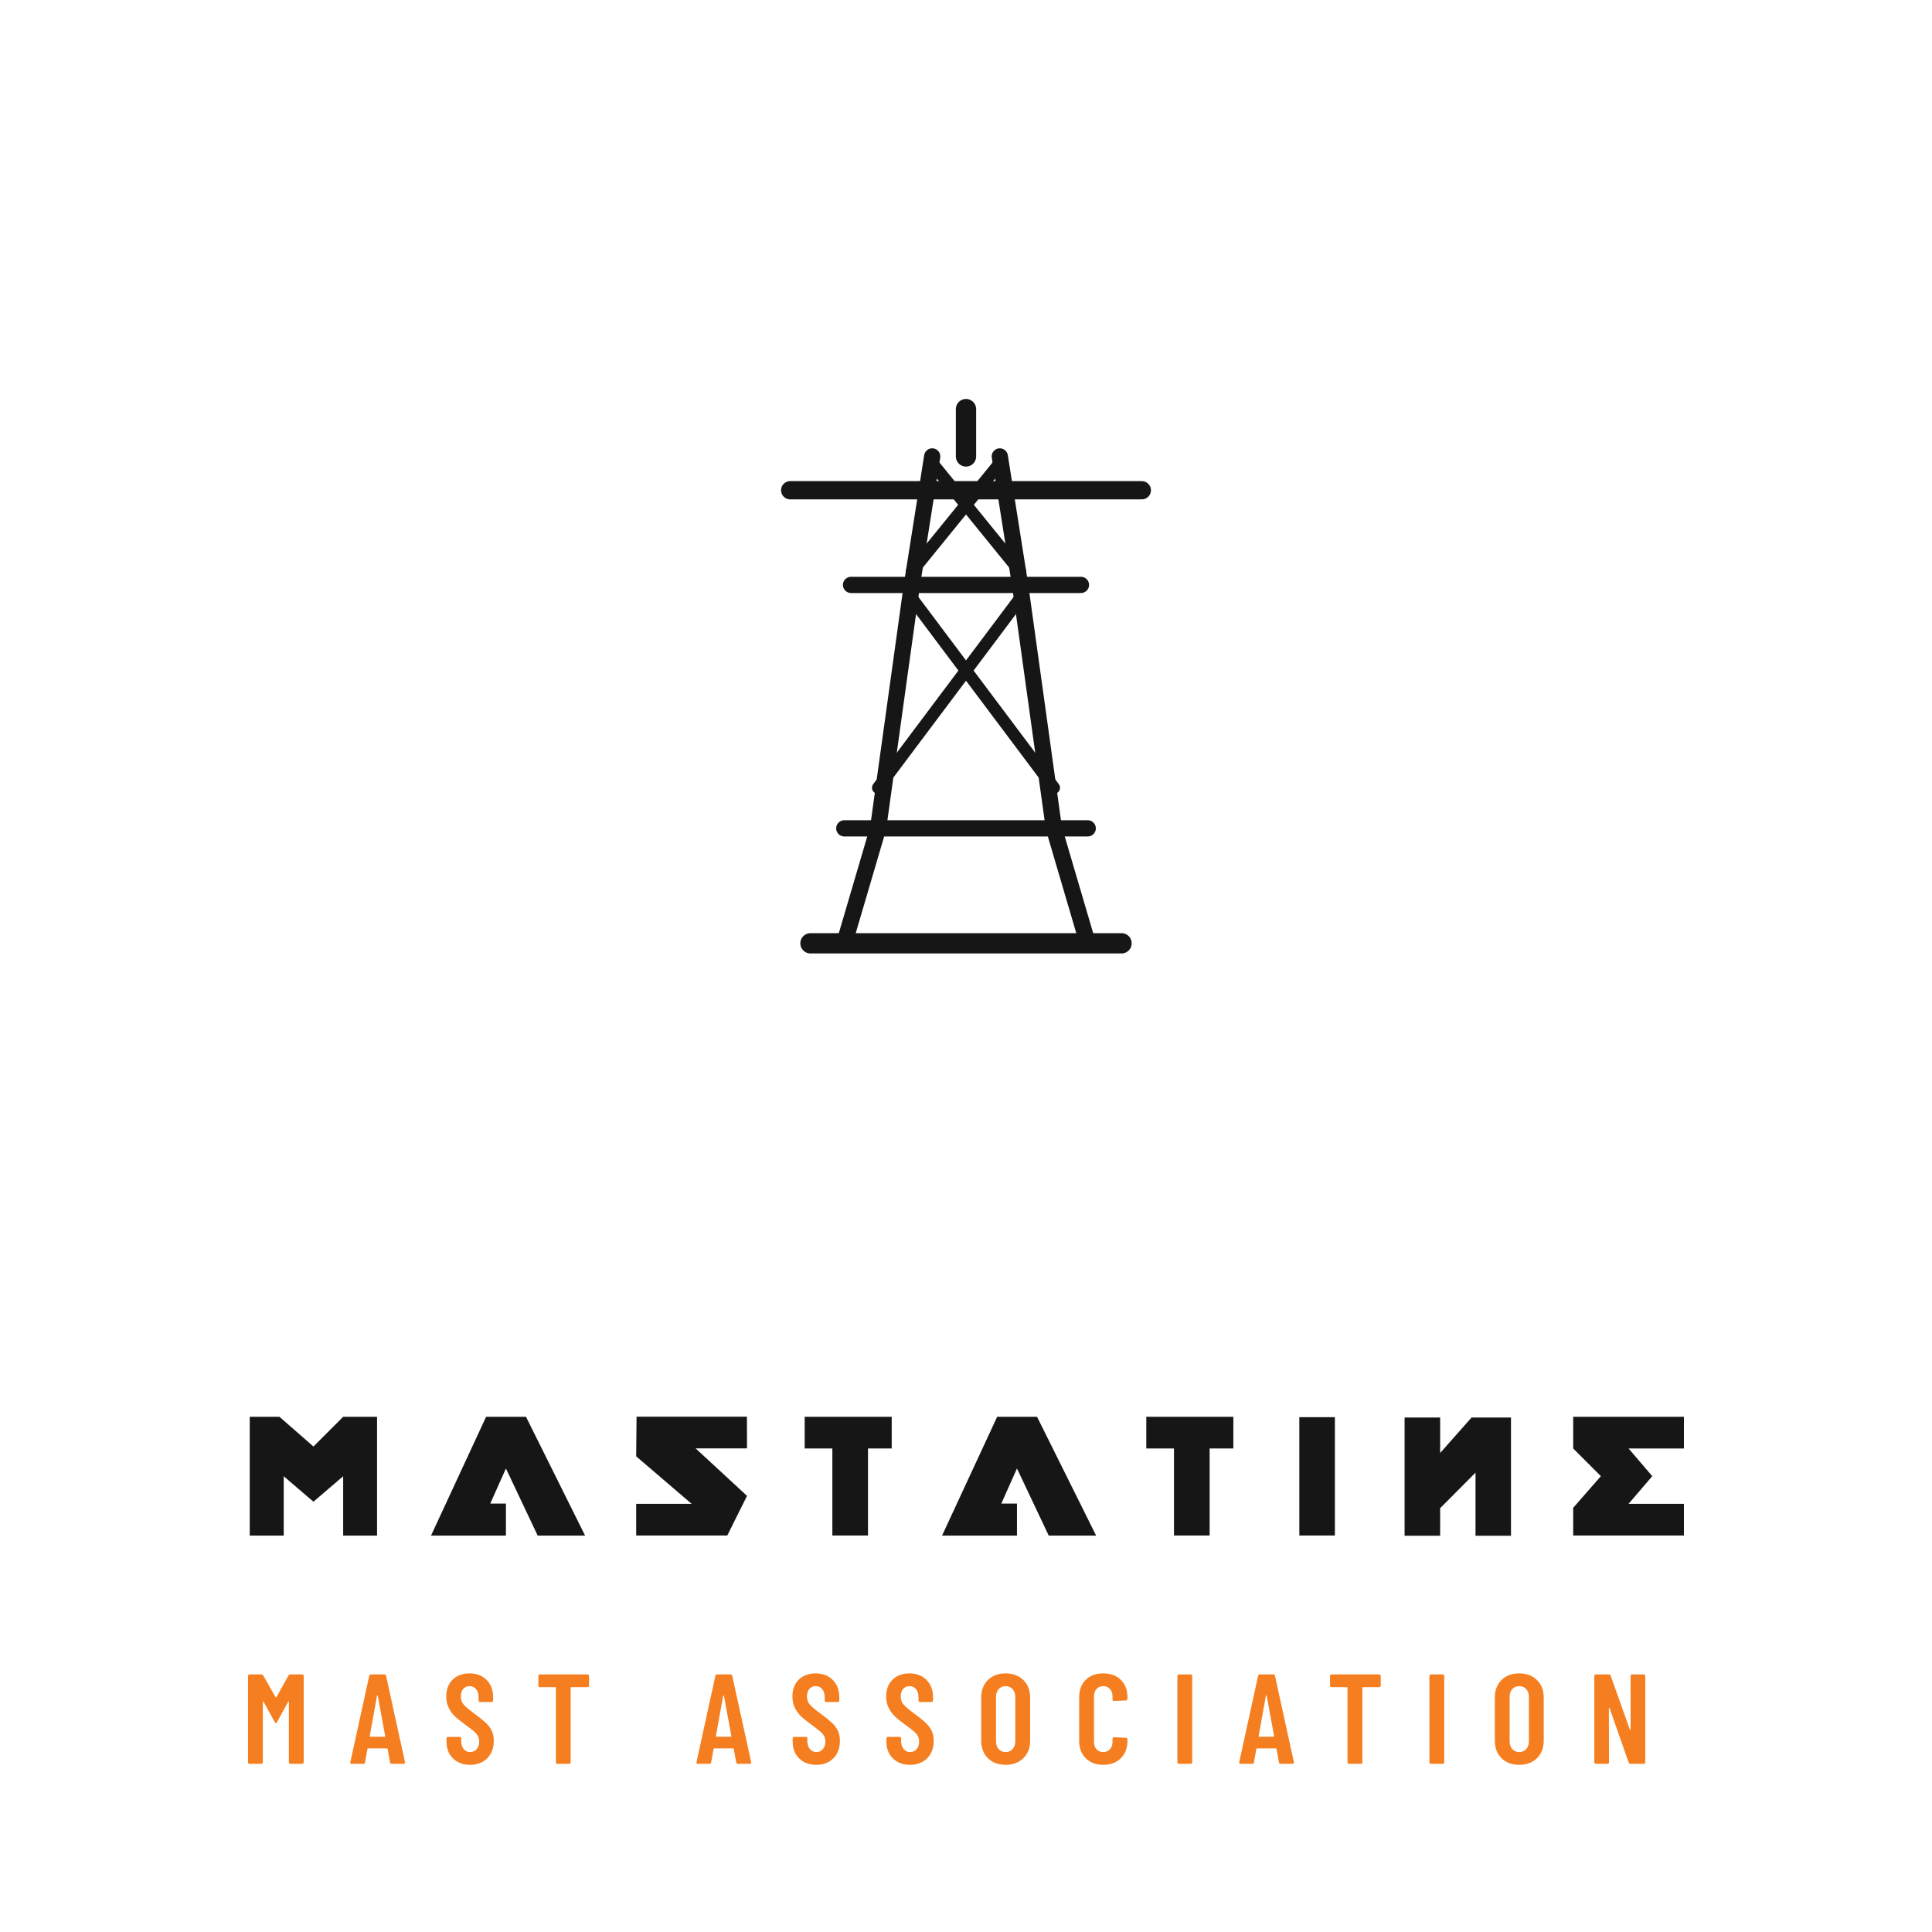
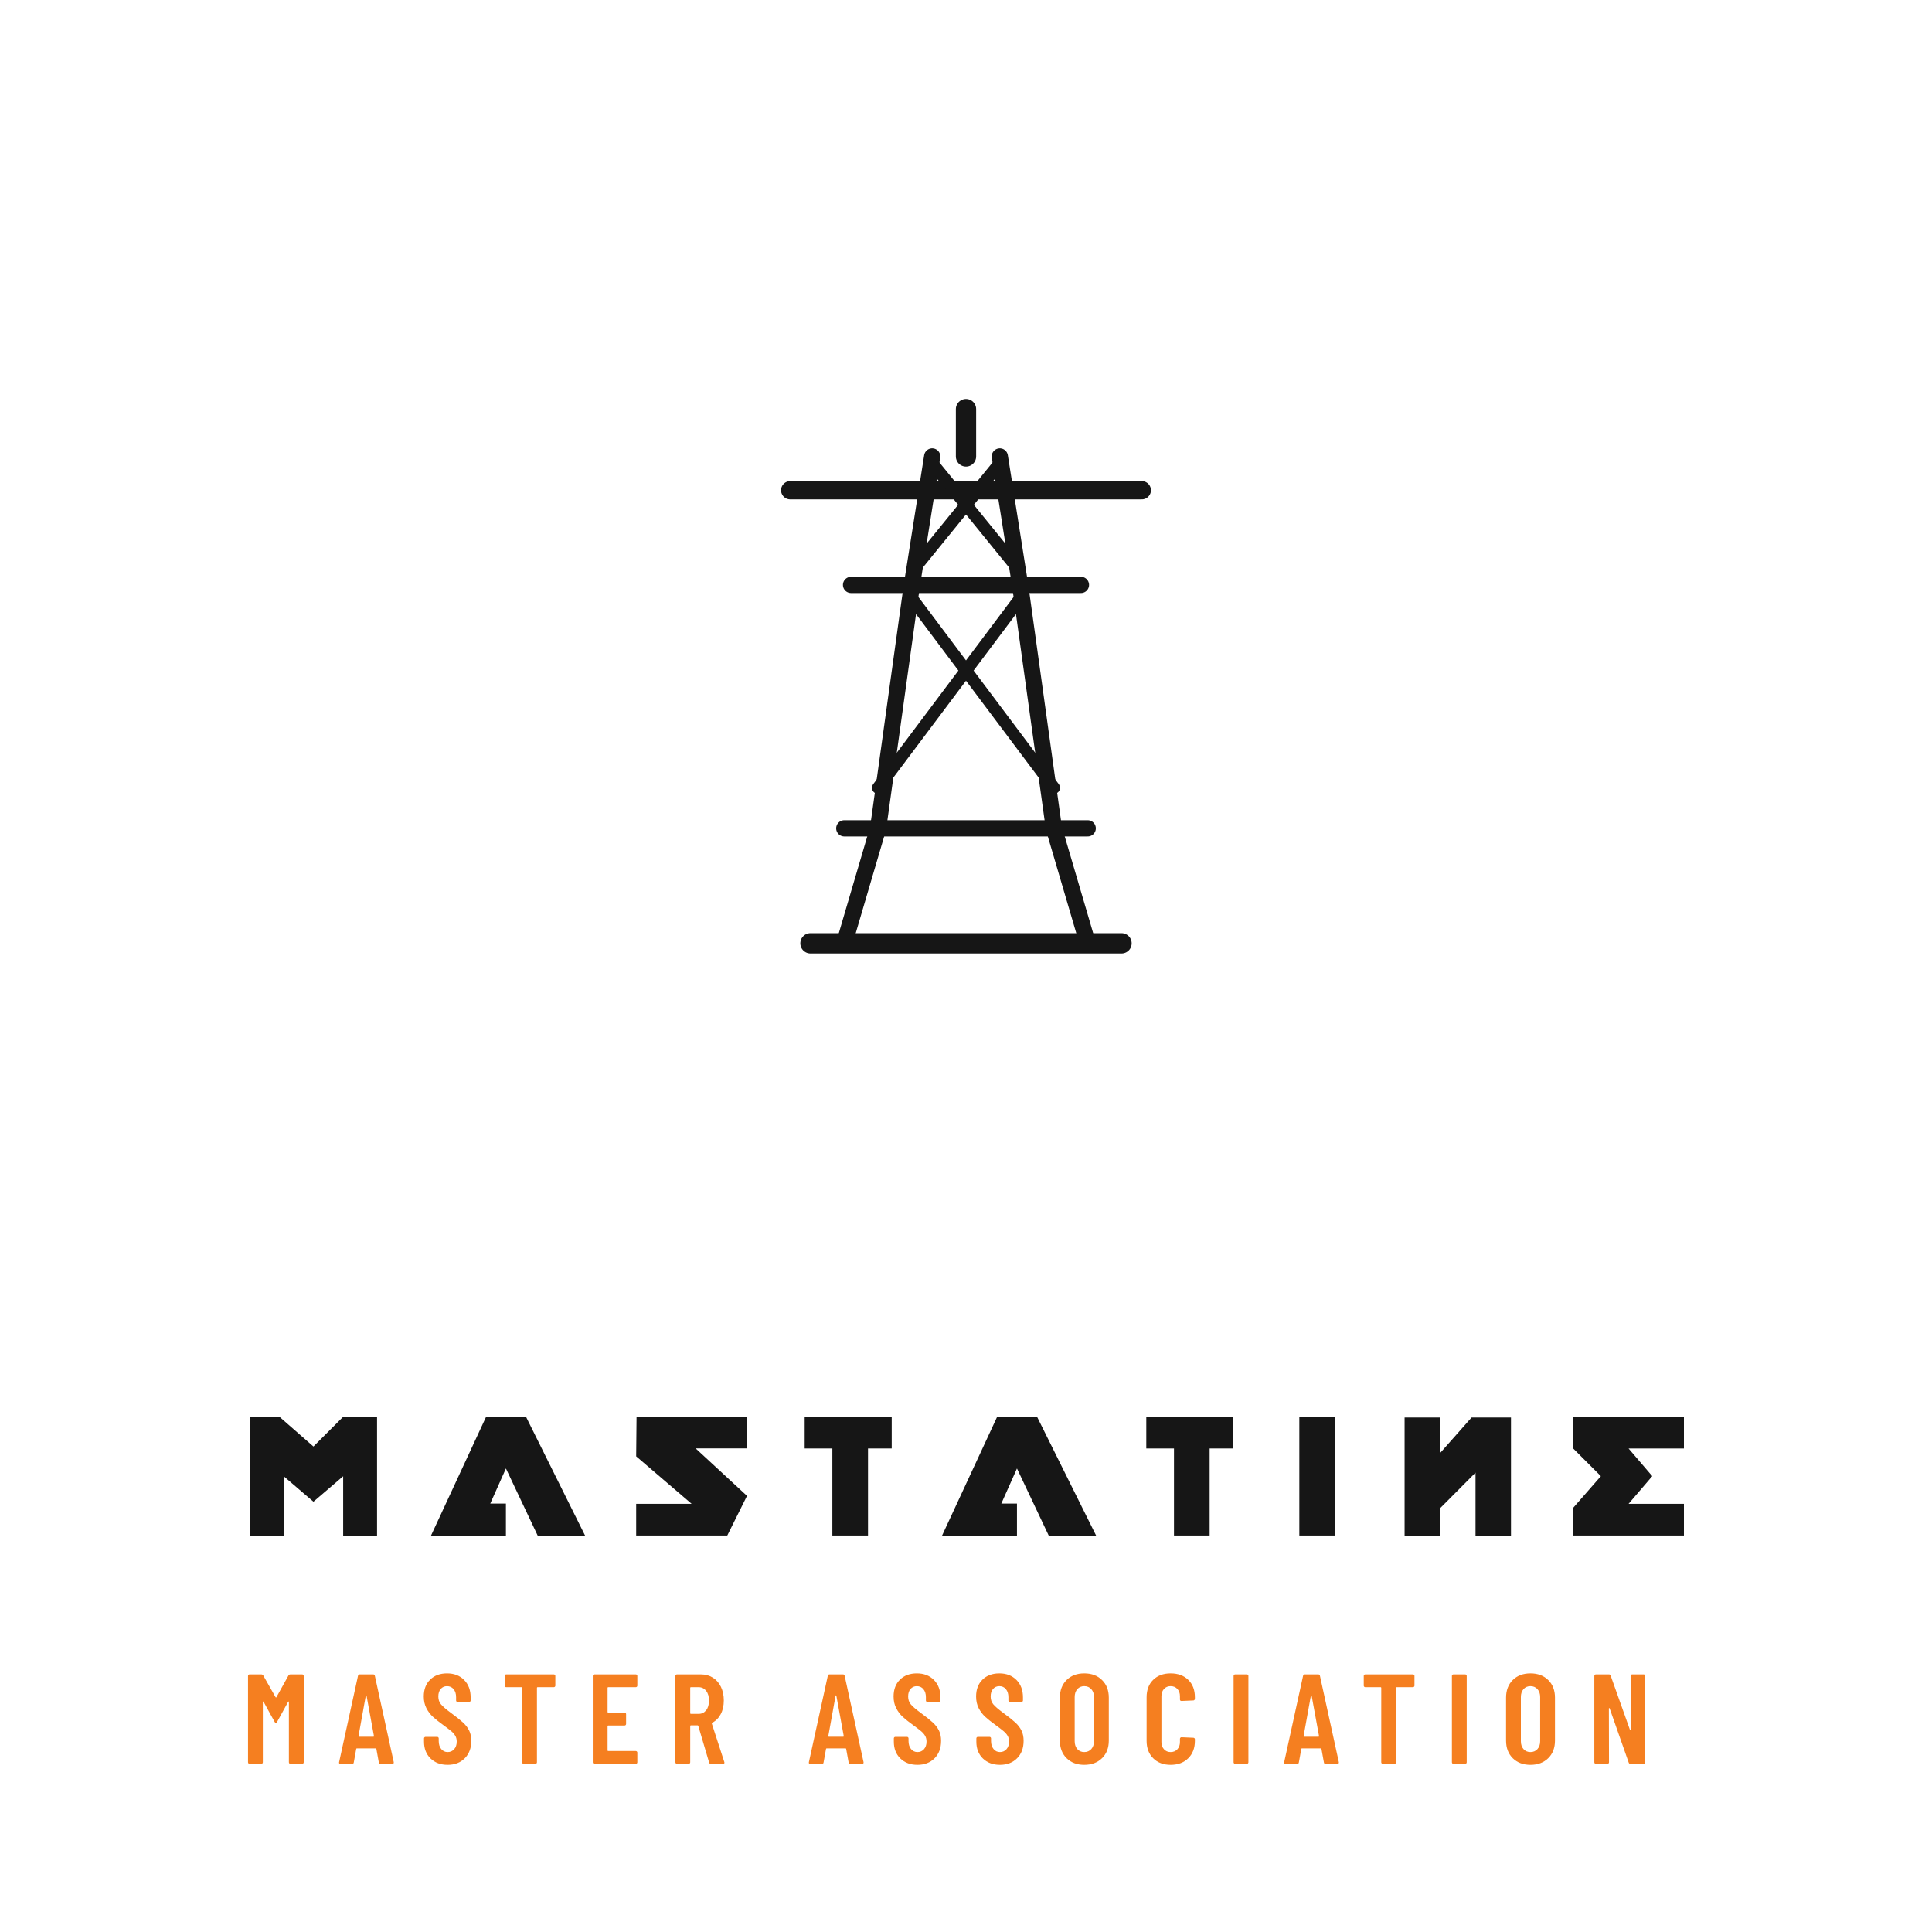
<svg xmlns="http://www.w3.org/2000/svg" viewBox="0 0 1200 1200">
  <g transform="translate(600 420) scale(4.2) translate(-100 -95.5)">
    <line x1="100" y1="56" x2="100" y2="63" stroke="#161616" stroke-width="3" stroke-linecap="round" />
    <line x1="74" y1="68" x2="126" y2="68" stroke="#161616" stroke-width="2.7" stroke-linecap="round" />
    <line x1="95" y1="63" x2="92" y2="82" stroke="#161616" stroke-width="2.4" stroke-linecap="round" />
    <line x1="105" y1="63" x2="108" y2="82" stroke="#161616" stroke-width="2.4" stroke-linecap="round" />
    <line x1="95" y1="64" x2="108" y2="80" stroke="#161616" stroke-width="1.8" stroke-linecap="round" />
    <line x1="105" y1="64" x2="92" y2="80" stroke="#161616" stroke-width="1.8" stroke-linecap="round" />
    <line x1="83" y1="82" x2="117" y2="82" stroke="#161616" stroke-width="2.4" stroke-linecap="round" />
    <line x1="92" y1="82" x2="87" y2="118" stroke="#161616" stroke-width="2.4" stroke-linecap="round" />
    <line x1="108" y1="82" x2="113" y2="118" stroke="#161616" stroke-width="2.4" stroke-linecap="round" />
    <line x1="92" y1="84" x2="113" y2="112" stroke="#161616" stroke-width="1.8" stroke-linecap="round" />
    <line x1="108" y1="84" x2="87" y2="112" stroke="#161616" stroke-width="1.8" stroke-linecap="round" />
    <line x1="82" y1="118" x2="118" y2="118" stroke="#161616" stroke-width="2.4" stroke-linecap="round" />
    <line x1="87" y1="118" x2="82" y2="135" stroke="#161616" stroke-width="2.4" stroke-linecap="round" />
    <line x1="113" y1="118" x2="118" y2="135" stroke="#161616" stroke-width="2.4" stroke-linecap="round" />
    <line x1="77" y1="135" x2="123" y2="135" stroke="#161616" stroke-width="3" stroke-linecap="round" />
  </g>
  <path transform="translate(150 880) scale(0.05751019 -0.05751019) translate(0 -982)" d="M1098 -301V340L777 65L456 340V-301H89V982H410L777 661L1098 982H1464V-301Z" fill="#161616" />
  <path transform="translate(268.86 880) scale(0.05751019 -0.05751019) translate(0 -982)" d="M1132 -301 789 424 620 45H789V-301H-20L575 982H1006L1644 -301Z" fill="#161616" />
  <path transform="translate(391.75 880) scale(0.05751019 -0.05751019) translate(0 -982)" d="M701 641 1256 128 1043 -300H59V42H658L59 555L63 983H1255L1256 641Z" fill="#161616" />
  <path transform="translate(496.98 880) scale(0.05751019 -0.05751019) translate(0 -982)" d="M733 640V-300H348V640H49V982H989V640Z" fill="#161616" />
  <path transform="translate(586.28 880) scale(0.05751019 -0.05751019) translate(0 -982)" d="M1132 -301 789 424 620 45H789V-301H-20L575 982H1006L1644 -301Z" fill="#161616" />
  <path transform="translate(709.17 880) scale(0.05751019 -0.05751019) translate(0 -982)" d="M733 640V-300H348V640H49V982H989V640Z" fill="#161616" />
  <path transform="translate(798.47 880) scale(0.05751019 -0.05751019) translate(0 -982)" d="M149 -300V978H533V-300Z" fill="#161616" />
  <path transform="translate(867.3 880) scale(0.05751019 -0.05751019) translate(0 -982)" d="M855 -303V379L473 -5V-303H89V974H473V591L812 974H1238V-303Z" fill="#161616" />
  <path transform="translate(973.17 880) scale(0.05751019 -0.05751019) translate(0 -982)" d="M667 640 923 341 667 42H1265V-300H69V-1L368 341L69 640V982H1265V640Z" fill="#161616" />
-   <path d="M179.20 1040.63Q179.59 1040 180.39 1040L180.39 1040L187.69 1040Q188.08 1040 188.36 1040.28Q188.64 1040.56 188.64 1040.95L188.64 1040.95L188.64 1094.58Q188.64 1094.98 188.36 1095.26Q188.08 1095.54 187.69 1095.54L187.69 1095.54L180.39 1095.54Q179.99 1095.54 179.71 1095.26Q179.43 1094.98 179.43 1094.58L179.43 1094.58L179.43 1057.14Q179.43 1056.82 179.28 1056.82Q179.12 1056.82 178.96 1057.06L178.96 1057.06L172.06 1069.59Q171.66 1070.23 171.34 1070.23L171.34 1070.23Q171.02 1070.23 170.63 1069.59L170.63 1069.59L163.73 1057.06Q163.57 1056.82 163.41 1056.82Q163.25 1056.82 163.25 1057.14L163.25 1057.14L163.25 1094.58Q163.25 1094.98 162.97 1095.26Q162.69 1095.54 162.30 1095.54L162.30 1095.54L155.00 1095.54Q154.60 1095.54 154.32 1095.26Q154.05 1094.98 154.05 1094.58L154.05 1094.58L154.05 1040.95Q154.05 1040.56 154.32 1040.28Q154.60 1040 155.00 1040L155.00 1040L162.30 1040Q163.09 1040 163.49 1040.63L163.49 1040.63L171.18 1054.20Q171.42 1054.52 171.66 1054.20L171.66 1054.20L179.20 1040.63ZM243.30 1095.54Q242.35 1095.54 242.27 1094.66L242.27 1094.66L240.76 1086.33Q240.76 1085.94 240.29 1085.94L240.29 1085.94L228.70 1085.94Q228.23 1085.94 228.23 1086.33L228.23 1086.33L226.72 1094.66Q226.64 1095.54 225.69 1095.54L225.69 1095.54L218.47 1095.54Q217.36 1095.54 217.60 1094.50L217.60 1094.50L229.34 1040.87Q229.50 1040 230.37 1040L230.37 1040L238.78 1040Q239.65 1040 239.81 1040.87L239.81 1040.87L251.55 1094.50L251.55 1094.82Q251.55 1095.54 250.68 1095.54L250.68 1095.54L243.30 1095.54ZM229.65 1078.32Q229.58 1078.72 230.05 1078.72L230.05 1078.72L238.86 1078.72Q239.33 1078.72 239.25 1078.32L239.25 1078.32L234.65 1053.25Q234.57 1053.01 234.41 1053.01Q234.26 1053.01 234.18 1053.25L234.18 1053.25L229.65 1078.32ZM292.01 1096.17Q285.43 1096.17 281.38 1092.20Q277.34 1088.24 277.34 1081.81L277.34 1081.81L277.34 1079.75Q277.34 1079.35 277.61 1079.07Q277.89 1078.80 278.29 1078.80L278.29 1078.80L285.51 1078.80Q285.90 1078.80 286.18 1079.07Q286.46 1079.35 286.46 1079.75L286.46 1079.75L286.46 1081.33Q286.46 1084.43 288.01 1086.33Q289.55 1088.24 292.01 1088.24L292.01 1088.24Q294.47 1088.24 296.06 1086.45Q297.65 1084.67 297.65 1081.73L297.65 1081.73Q297.65 1079.67 296.77 1078.16Q295.90 1076.65 294.31 1075.31Q292.73 1073.96 289.24 1071.42L289.24 1071.42Q285.27 1068.56 282.85 1066.34Q280.43 1064.12 278.80 1060.98Q277.18 1057.85 277.18 1053.73L277.18 1053.73Q277.18 1047.14 281.14 1043.25Q285.11 1039.37 291.62 1039.37L291.62 1039.37Q298.20 1039.37 302.25 1043.45Q306.29 1047.54 306.29 1054.28L306.29 1054.28L306.29 1056.18Q306.29 1056.58 306.02 1056.86Q305.74 1057.14 305.34 1057.14L305.34 1057.14L298.20 1057.14Q297.81 1057.14 297.53 1056.86Q297.25 1056.58 297.25 1056.18L297.25 1056.18L297.25 1054.12Q297.25 1051.03 295.70 1049.16Q294.16 1047.30 291.62 1047.30L291.62 1047.30Q289.24 1047.30 287.73 1049.00Q286.22 1050.71 286.22 1053.73L286.22 1053.73Q286.22 1056.58 287.85 1058.56Q289.47 1060.55 294.23 1064.04L294.23 1064.04Q299.07 1067.61 301.53 1069.87Q303.99 1072.13 305.34 1074.83Q306.69 1077.53 306.69 1081.26L306.69 1081.26Q306.69 1088.00 302.64 1092.08Q298.60 1096.17 292.01 1096.17L292.01 1096.17ZM364.92 1040Q365.32 1040 365.60 1040.28Q365.88 1040.56 365.88 1040.95L365.88 1040.95L365.88 1046.98Q365.88 1047.38 365.60 1047.66Q365.32 1047.93 364.92 1047.93L364.92 1047.93L354.85 1047.93Q354.45 1047.93 354.45 1048.33L354.45 1048.33L354.45 1094.58Q354.45 1094.98 354.17 1095.26Q353.90 1095.54 353.50 1095.54L353.50 1095.54L346.20 1095.54Q345.80 1095.54 345.53 1095.26Q345.25 1094.98 345.25 1094.58L345.25 1094.58L345.25 1048.33Q345.25 1047.93 344.85 1047.93L344.85 1047.93L335.33 1047.93Q334.93 1047.93 334.66 1047.66Q334.38 1047.38 334.38 1046.98L334.38 1046.98L334.38 1040.95Q334.38 1040.56 334.66 1040.28Q334.93 1040 335.33 1040L335.33 1040L364.92 1040ZM458.30 1095.54Q457.35 1095.54 457.27 1094.66L457.27 1094.66L455.77 1086.33Q455.77 1085.94 455.29 1085.94L455.29 1085.94L443.71 1085.94Q443.23 1085.94 443.23 1086.33L443.23 1086.33L441.72 1094.66Q441.64 1095.54 440.69 1095.54L440.69 1095.54L433.47 1095.54Q432.36 1095.54 432.60 1094.50L432.60 1094.50L444.34 1040.87Q444.50 1040 445.37 1040L445.37 1040L453.78 1040Q454.65 1040 454.81 1040.87L454.81 1040.87L466.56 1094.50L466.56 1094.82Q466.56 1095.54 465.68 1095.54L465.68 1095.54L458.30 1095.54ZM444.66 1078.32Q444.58 1078.72 445.05 1078.72L445.05 1078.72L453.86 1078.72Q454.34 1078.72 454.26 1078.32L454.26 1078.32L449.66 1053.25Q449.58 1053.01 449.42 1053.01Q449.26 1053.01 449.18 1053.25L449.18 1053.25L444.66 1078.32ZM507.02 1096.17Q500.43 1096.17 496.39 1092.20Q492.34 1088.24 492.34 1081.81L492.34 1081.81L492.34 1079.75Q492.34 1079.35 492.62 1079.07Q492.89 1078.80 493.29 1078.80L493.29 1078.80L500.51 1078.80Q500.91 1078.80 501.19 1079.07Q501.46 1079.35 501.46 1079.75L501.46 1079.75L501.46 1081.33Q501.46 1084.43 503.01 1086.33Q504.56 1088.24 507.02 1088.24L507.02 1088.24Q509.48 1088.24 511.06 1086.45Q512.65 1084.67 512.65 1081.73L512.65 1081.73Q512.65 1079.67 511.78 1078.16Q510.90 1076.65 509.32 1075.31Q507.73 1073.96 504.24 1071.42L504.24 1071.42Q500.27 1068.56 497.85 1066.34Q495.43 1064.12 493.81 1060.98Q492.18 1057.85 492.18 1053.73L492.18 1053.73Q492.18 1047.14 496.15 1043.25Q500.11 1039.37 506.62 1039.37L506.62 1039.37Q513.21 1039.37 517.25 1043.45Q521.30 1047.54 521.30 1054.28L521.30 1054.28L521.30 1056.18Q521.30 1056.58 521.02 1056.86Q520.74 1057.14 520.35 1057.14L520.35 1057.14L513.21 1057.14Q512.81 1057.14 512.53 1056.86Q512.25 1056.58 512.25 1056.18L512.25 1056.18L512.25 1054.12Q512.25 1051.03 510.71 1049.16Q509.16 1047.30 506.62 1047.30L506.62 1047.30Q504.24 1047.30 502.73 1049.00Q501.23 1050.71 501.23 1053.73L501.23 1053.73Q501.23 1056.58 502.85 1058.56Q504.48 1060.55 509.24 1064.04L509.24 1064.04Q514.08 1067.61 516.54 1069.87Q519.00 1072.13 520.35 1074.83Q521.69 1077.53 521.69 1081.26L521.69 1081.26Q521.69 1088.00 517.65 1092.08Q513.60 1096.17 507.02 1096.17L507.02 1096.17ZM565.25 1096.17Q558.67 1096.17 554.62 1092.20Q550.57 1088.24 550.57 1081.81L550.57 1081.81L550.57 1079.75Q550.57 1079.35 550.85 1079.07Q551.13 1078.80 551.53 1078.80L551.53 1078.80L558.74 1078.80Q559.14 1078.80 559.42 1079.07Q559.70 1079.35 559.70 1079.75L559.70 1079.75L559.70 1081.33Q559.70 1084.43 561.24 1086.33Q562.79 1088.24 565.25 1088.24L565.25 1088.24Q567.71 1088.24 569.30 1086.45Q570.88 1084.67 570.88 1081.73L570.88 1081.73Q570.88 1079.67 570.01 1078.16Q569.14 1076.65 567.55 1075.31Q565.96 1073.96 562.47 1071.42L562.47 1071.42Q558.51 1068.56 556.09 1066.34Q553.67 1064.12 552.04 1060.98Q550.41 1057.85 550.41 1053.73L550.41 1053.73Q550.41 1047.14 554.38 1043.25Q558.35 1039.37 564.85 1039.37L564.85 1039.37Q571.44 1039.37 575.48 1043.45Q579.53 1047.54 579.53 1054.28L579.53 1054.28L579.53 1056.18Q579.53 1056.58 579.25 1056.86Q578.98 1057.14 578.58 1057.14L578.58 1057.14L571.44 1057.14Q571.04 1057.14 570.76 1056.86Q570.49 1056.58 570.49 1056.18L570.49 1056.18L570.49 1054.12Q570.49 1051.03 568.94 1049.16Q567.39 1047.30 564.85 1047.30L564.85 1047.30Q562.47 1047.30 560.97 1049.00Q559.46 1050.71 559.46 1053.73L559.46 1053.73Q559.46 1056.58 561.09 1058.56Q562.71 1060.55 567.47 1064.04L567.47 1064.04Q572.31 1067.61 574.77 1069.87Q577.23 1072.13 578.58 1074.83Q579.93 1077.53 579.93 1081.26L579.93 1081.26Q579.93 1088.00 575.88 1092.08Q571.84 1096.17 565.25 1096.17L565.25 1096.17ZM624.59 1096.17Q617.77 1096.17 613.61 1092.05Q609.44 1087.92 609.44 1081.10L609.44 1081.10L609.44 1054.44Q609.44 1047.62 613.61 1043.49Q617.77 1039.37 624.59 1039.37L624.59 1039.37Q631.42 1039.37 635.62 1043.49Q639.83 1047.62 639.83 1054.44L639.83 1054.44L639.83 1081.10Q639.83 1087.92 635.62 1092.05Q631.42 1096.17 624.59 1096.17L624.59 1096.17ZM624.59 1088.24Q627.29 1088.24 628.96 1086.37Q630.62 1084.51 630.62 1081.49L630.62 1081.49L630.62 1054.04Q630.62 1051.03 628.96 1049.16Q627.29 1047.30 624.59 1047.30L624.59 1047.30Q621.90 1047.30 620.27 1049.16Q618.64 1051.03 618.64 1054.04L618.64 1054.04L618.64 1081.49Q618.64 1084.51 620.27 1086.37Q621.90 1088.24 624.59 1088.24L624.59 1088.24ZM685.21 1096.17Q678.46 1096.17 674.38 1092.08Q670.29 1088.00 670.29 1081.26L670.29 1081.26L670.29 1054.20Q670.29 1047.38 674.38 1043.37Q678.46 1039.37 685.21 1039.37L685.21 1039.37Q692.03 1039.37 696.16 1043.37Q700.28 1047.38 700.28 1054.20L700.28 1054.20L700.28 1055.15Q700.28 1055.55 700.00 1055.87Q699.73 1056.18 699.33 1056.18L699.33 1056.18L691.95 1056.50Q691.00 1056.50 691.00 1055.55L691.00 1055.55L691.00 1053.57Q691.00 1050.79 689.41 1049.04Q687.83 1047.30 685.21 1047.30L685.21 1047.30Q682.67 1047.30 681.08 1049.04Q679.50 1050.79 679.50 1053.57L679.50 1053.57L679.50 1081.97Q679.50 1084.75 681.08 1086.49Q682.67 1088.24 685.21 1088.24L685.21 1088.24Q687.83 1088.24 689.41 1086.49Q691.00 1084.75 691.00 1081.97L691.00 1081.97L691.00 1079.99Q691.00 1079.59 691.28 1079.31Q691.56 1079.03 691.95 1079.03L691.95 1079.03L699.33 1079.35Q699.73 1079.35 700.00 1079.63Q700.28 1079.91 700.28 1080.30L700.28 1080.30L700.28 1081.26Q700.28 1088.00 696.16 1092.08Q692.03 1096.17 685.21 1096.17L685.21 1096.17ZM732.25 1095.54Q731.86 1095.54 731.58 1095.26Q731.30 1094.98 731.30 1094.58L731.30 1094.58L731.30 1040.95Q731.30 1040.56 731.58 1040.28Q731.86 1040 732.25 1040L732.25 1040L739.55 1040Q739.95 1040 740.23 1040.28Q740.51 1040.56 740.51 1040.95L740.51 1040.95L740.51 1094.58Q740.51 1094.98 740.23 1095.26Q739.95 1095.54 739.55 1095.54L739.55 1095.54L732.25 1095.54ZM795.41 1095.54Q794.46 1095.54 794.38 1094.66L794.38 1094.66L792.87 1086.33Q792.87 1085.94 792.39 1085.94L792.39 1085.94L780.81 1085.94Q780.33 1085.94 780.33 1086.33L780.33 1086.33L778.83 1094.66Q778.75 1095.54 777.79 1095.54L777.79 1095.54L770.57 1095.54Q769.46 1095.54 769.70 1094.50L769.70 1094.50L781.44 1040.87Q781.60 1040 782.48 1040L782.48 1040L790.89 1040Q791.76 1040 791.92 1040.87L791.92 1040.87L803.66 1094.50L803.66 1094.82Q803.66 1095.54 802.79 1095.54L802.79 1095.54L795.41 1095.54ZM781.76 1078.32Q781.68 1078.72 782.16 1078.72L782.16 1078.72L790.96 1078.72Q791.44 1078.72 791.36 1078.32L791.36 1078.32L786.76 1053.25Q786.68 1053.01 786.52 1053.01Q786.36 1053.01 786.28 1053.25L786.28 1053.25L781.76 1078.32ZM856.66 1040Q857.05 1040 857.33 1040.28Q857.61 1040.56 857.61 1040.95L857.61 1040.95L857.61 1046.98Q857.61 1047.38 857.33 1047.66Q857.05 1047.93 856.66 1047.93L856.66 1047.93L846.58 1047.93Q846.18 1047.93 846.18 1048.33L846.18 1048.33L846.18 1094.58Q846.18 1094.98 845.91 1095.26Q845.63 1095.54 845.23 1095.54L845.23 1095.54L837.93 1095.54Q837.54 1095.54 837.26 1095.26Q836.98 1094.98 836.98 1094.58L836.98 1094.58L836.98 1048.33Q836.98 1047.93 836.58 1047.93L836.58 1047.93L827.06 1047.93Q826.67 1047.93 826.39 1047.66Q826.11 1047.38 826.11 1046.98L826.11 1046.98L826.11 1040.95Q826.11 1040.56 826.39 1040.28Q826.67 1040 827.06 1040L827.06 1040L856.66 1040ZM888.79 1095.54Q888.39 1095.54 888.11 1095.26Q887.83 1094.98 887.83 1094.58L887.83 1094.58L887.83 1040.95Q887.83 1040.56 888.11 1040.28Q888.39 1040 888.79 1040L888.79 1040L896.09 1040Q896.48 1040 896.76 1040.28Q897.04 1040.56 897.04 1040.95L897.04 1040.95L897.04 1094.58Q897.04 1094.98 896.76 1095.26Q896.48 1095.54 896.09 1095.54L896.09 1095.54L888.79 1095.54ZM943.61 1096.17Q936.79 1096.17 932.62 1092.05Q928.46 1087.92 928.46 1081.10L928.46 1081.10L928.46 1054.44Q928.46 1047.62 932.62 1043.49Q936.79 1039.37 943.61 1039.37L943.61 1039.37Q950.43 1039.37 954.64 1043.49Q958.84 1047.62 958.84 1054.44L958.84 1054.44L958.84 1081.10Q958.84 1087.92 954.64 1092.05Q950.43 1096.17 943.61 1096.17L943.61 1096.17ZM943.61 1088.24Q946.31 1088.24 947.97 1086.37Q949.64 1084.51 949.64 1081.49L949.64 1081.49L949.64 1054.04Q949.64 1051.03 947.97 1049.16Q946.31 1047.30 943.61 1047.30L943.61 1047.30Q940.91 1047.30 939.29 1049.16Q937.66 1051.03 937.66 1054.04L937.66 1054.04L937.66 1081.49Q937.66 1084.51 939.29 1086.37Q940.91 1088.24 943.61 1088.24L943.61 1088.24ZM1012.79 1040.95Q1012.79 1040.56 1013.07 1040.28Q1013.35 1040 1013.74 1040L1013.74 1040L1020.96 1040Q1021.36 1040 1021.64 1040.28Q1021.91 1040.56 1021.91 1040.95L1021.91 1040.95L1021.91 1094.58Q1021.91 1094.98 1021.64 1095.26Q1021.36 1095.54 1020.96 1095.54L1020.96 1095.54L1012.63 1095.54Q1011.84 1095.54 1011.60 1094.74L1011.60 1094.74L999.78 1061.10Q999.70 1060.87 999.50 1060.91Q999.30 1060.94 999.30 1061.18L999.30 1061.18L999.38 1094.58Q999.38 1094.98 999.11 1095.26Q998.83 1095.54 998.43 1095.54L998.43 1095.54L991.21 1095.54Q990.81 1095.54 990.54 1095.26Q990.26 1094.98 990.26 1094.58L990.26 1094.58L990.26 1040.95Q990.26 1040.56 990.54 1040.28Q990.81 1040 991.21 1040L991.21 1040L999.38 1040Q1000.18 1040 1000.41 1040.79L1000.41 1040.79L1012.31 1074.19Q1012.39 1074.43 1012.59 1074.39Q1012.79 1074.35 1012.79 1074.11L1012.79 1074.11L1012.79 1040.95Z" fill="#f57f20" />
+   <path d="M179.20 1040.64Q179.59 1040.00 180.39 1040.00L180.39 1040.00L187.69 1040.00Q188.08 1040.00 188.36 1040.28Q188.64 1040.56 188.64 1040.96L188.64 1040.96L188.64 1094.58Q188.64 1094.98 188.36 1095.26Q188.08 1095.54 187.69 1095.54L187.69 1095.54L180.39 1095.54Q179.99 1095.54 179.71 1095.26Q179.44 1094.98 179.44 1094.58L179.44 1094.58L179.44 1057.14Q179.44 1056.82 179.28 1056.82Q179.12 1056.82 178.96 1057.06L178.96 1057.06L172.06 1069.59Q171.66 1070.23 171.34 1070.23L171.34 1070.23Q171.03 1070.23 170.63 1069.59L170.63 1069.59L163.73 1057.06Q163.57 1056.82 163.41 1056.82Q163.25 1056.82 163.25 1057.14L163.25 1057.14L163.25 1094.58Q163.25 1094.98 162.97 1095.26Q162.70 1095.54 162.30 1095.54L162.30 1095.54L155.00 1095.54Q154.61 1095.54 154.33 1095.26Q154.05 1094.98 154.05 1094.58L154.05 1094.58L154.05 1040.96Q154.05 1040.56 154.33 1040.28Q154.61 1040.00 155.00 1040.00L155.00 1040.00L162.30 1040.00Q163.09 1040.00 163.49 1040.64L163.49 1040.64L171.19 1054.20Q171.42 1054.52 171.66 1054.20L171.66 1054.20L179.20 1040.64ZM236.32 1095.54Q235.37 1095.54 235.29 1094.66L235.29 1094.66L233.78 1086.33Q233.78 1085.94 233.30 1085.94L233.30 1085.94L221.72 1085.94Q221.25 1085.94 221.25 1086.33L221.25 1086.33L219.74 1094.66Q219.66 1095.54 218.71 1095.54L218.71 1095.54L211.49 1095.54Q210.38 1095.54 210.62 1094.50L210.62 1094.50L222.36 1040.88Q222.52 1040.00 223.39 1040.00L223.39 1040.00L231.80 1040.00Q232.67 1040.00 232.83 1040.88L232.83 1040.88L244.57 1094.50L244.57 1094.82Q244.57 1095.54 243.70 1095.54L243.70 1095.54L236.32 1095.54ZM222.67 1078.32Q222.60 1078.72 223.07 1078.72L223.07 1078.72L231.88 1078.72Q232.35 1078.72 232.27 1078.32L232.27 1078.32L227.67 1053.25Q227.59 1053.01 227.43 1053.01Q227.28 1053.01 227.20 1053.25L227.20 1053.25L222.67 1078.32ZM278.05 1096.17Q271.47 1096.17 267.42 1092.20Q263.37 1088.24 263.37 1081.81L263.37 1081.81L263.37 1079.75Q263.37 1079.35 263.65 1079.07Q263.93 1078.80 264.33 1078.80L264.33 1078.80L271.55 1078.80Q271.94 1078.80 272.22 1079.07Q272.50 1079.35 272.50 1079.75L272.50 1079.75L272.50 1081.34Q272.50 1084.43 274.04 1086.33Q275.59 1088.24 278.05 1088.24L278.05 1088.24Q280.51 1088.24 282.10 1086.45Q283.68 1084.67 283.68 1081.73L283.68 1081.73Q283.68 1079.67 282.81 1078.16Q281.94 1076.65 280.35 1075.31Q278.76 1073.96 275.27 1071.42L275.27 1071.42Q271.31 1068.56 268.89 1066.34Q266.47 1064.12 264.84 1060.99Q263.22 1057.85 263.22 1053.73L263.22 1053.73Q263.22 1047.14 267.18 1043.26Q271.15 1039.37 277.65 1039.37L277.65 1039.37Q284.24 1039.37 288.28 1043.46Q292.33 1047.54 292.33 1054.28L292.33 1054.28L292.33 1056.19Q292.33 1056.58 292.05 1056.86Q291.77 1057.14 291.38 1057.14L291.38 1057.14L284.24 1057.14Q283.84 1057.14 283.56 1056.86Q283.29 1056.58 283.29 1056.19L283.29 1056.19L283.29 1054.13Q283.29 1051.03 281.74 1049.17Q280.19 1047.30 277.65 1047.30L277.65 1047.30Q275.27 1047.30 273.77 1049.01Q272.26 1050.71 272.26 1053.73L272.26 1053.73Q272.26 1056.58 273.89 1058.57Q275.51 1060.55 280.27 1064.04L280.27 1064.04Q285.11 1067.61 287.57 1069.87Q290.03 1072.13 291.38 1074.83Q292.73 1077.53 292.73 1081.26L292.73 1081.26Q292.73 1088.00 288.68 1092.08Q284.64 1096.17 278.05 1096.17L278.05 1096.17ZM343.98 1040.00Q344.37 1040.00 344.65 1040.28Q344.93 1040.56 344.93 1040.96L344.93 1040.96L344.93 1046.99Q344.93 1047.38 344.65 1047.66Q344.37 1047.94 343.98 1047.94L343.98 1047.94L333.90 1047.94Q333.51 1047.94 333.51 1048.33L333.51 1048.33L333.51 1094.58Q333.51 1094.98 333.23 1095.26Q332.95 1095.54 332.55 1095.54L332.55 1095.54L325.26 1095.54Q324.86 1095.54 324.58 1095.26Q324.30 1094.98 324.30 1094.58L324.30 1094.58L324.30 1048.33Q324.30 1047.94 323.91 1047.94L323.91 1047.94L314.39 1047.94Q313.99 1047.94 313.71 1047.66Q313.44 1047.38 313.44 1046.99L313.44 1046.99L313.44 1040.96Q313.44 1040.56 313.71 1040.28Q313.99 1040.00 314.39 1040.00L314.39 1040.00L343.98 1040.00ZM395.86 1046.99Q395.86 1047.38 395.59 1047.66Q395.31 1047.94 394.91 1047.94L394.91 1047.94L377.78 1047.94Q377.38 1047.94 377.38 1048.33L377.38 1048.33L377.38 1063.33Q377.38 1063.72 377.78 1063.72L377.78 1063.72L387.93 1063.72Q388.33 1063.72 388.61 1064.00Q388.88 1064.28 388.88 1064.68L388.88 1064.68L388.88 1070.78Q388.88 1071.18 388.61 1071.46Q388.33 1071.74 387.93 1071.74L387.93 1071.74L377.78 1071.74Q377.38 1071.74 377.38 1072.13L377.38 1072.13L377.38 1087.21Q377.38 1087.60 377.78 1087.60L377.78 1087.60L394.91 1087.60Q395.31 1087.60 395.59 1087.88Q395.86 1088.16 395.86 1088.55L395.86 1088.55L395.86 1094.58Q395.86 1094.98 395.59 1095.26Q395.31 1095.54 394.91 1095.54L394.91 1095.54L369.13 1095.54Q368.73 1095.54 368.46 1095.26Q368.18 1094.98 368.18 1094.58L368.18 1094.58L368.18 1040.96Q368.18 1040.56 368.46 1040.28Q368.73 1040.00 369.13 1040.00L369.13 1040.00L394.91 1040.00Q395.31 1040.00 395.59 1040.28Q395.86 1040.56 395.86 1040.96L395.86 1040.96L395.86 1046.99ZM441.48 1095.54Q440.69 1095.54 440.45 1094.74L440.45 1094.74L433.71 1071.97Q433.55 1071.66 433.31 1071.66L433.31 1071.66L429.11 1071.66Q428.71 1071.66 428.71 1072.05L428.71 1072.05L428.71 1094.58Q428.71 1094.98 428.43 1095.26Q428.16 1095.54 427.76 1095.54L427.76 1095.54L420.46 1095.54Q420.06 1095.54 419.79 1095.26Q419.51 1094.98 419.51 1094.58L419.51 1094.58L419.51 1040.96Q419.51 1040.56 419.79 1040.28Q420.06 1040.00 420.46 1040.00L420.46 1040.00L435.37 1040.00Q439.58 1040.00 442.79 1042.03Q446.00 1044.05 447.79 1047.74Q449.57 1051.43 449.57 1056.19L449.57 1056.19Q449.57 1061.11 447.67 1064.68Q445.77 1068.25 442.36 1070.07L442.36 1070.07Q442.04 1070.15 442.12 1070.55L442.12 1070.55L449.89 1094.42Q449.97 1094.58 449.97 1094.82L449.97 1094.82Q449.97 1095.54 449.10 1095.54L449.10 1095.54L441.48 1095.54ZM429.11 1047.94Q428.71 1047.94 428.71 1048.33L428.71 1048.33L428.71 1064.12Q428.71 1064.52 429.11 1064.52L429.11 1064.52L433.95 1064.52Q436.80 1064.52 438.59 1062.30Q440.37 1060.08 440.37 1056.27L440.37 1056.27Q440.37 1052.46 438.59 1050.20Q436.80 1047.94 433.95 1047.94L433.95 1047.94L429.11 1047.94ZM528.12 1095.54Q527.17 1095.54 527.09 1094.66L527.09 1094.66L525.58 1086.33Q525.58 1085.94 525.10 1085.94L525.10 1085.94L513.52 1085.94Q513.05 1085.94 513.05 1086.33L513.05 1086.33L511.54 1094.66Q511.46 1095.54 510.51 1095.54L510.51 1095.54L503.29 1095.54Q502.18 1095.54 502.42 1094.50L502.42 1094.50L514.16 1040.88Q514.32 1040.00 515.19 1040.00L515.19 1040.00L523.60 1040.00Q524.47 1040.00 524.63 1040.88L524.63 1040.88L536.37 1094.50L536.37 1094.82Q536.37 1095.54 535.50 1095.54L535.50 1095.54L528.12 1095.54ZM514.47 1078.32Q514.40 1078.72 514.87 1078.72L514.87 1078.72L523.68 1078.72Q524.15 1078.72 524.07 1078.32L524.07 1078.32L519.47 1053.25Q519.39 1053.01 519.23 1053.01Q519.08 1053.01 519.00 1053.25L519.00 1053.25L514.47 1078.32ZM569.85 1096.17Q563.27 1096.17 559.22 1092.20Q555.18 1088.24 555.18 1081.81L555.18 1081.81L555.18 1079.75Q555.18 1079.35 555.45 1079.07Q555.73 1078.80 556.13 1078.80L556.13 1078.80L563.35 1078.80Q563.74 1078.80 564.02 1079.07Q564.30 1079.35 564.30 1079.75L564.30 1079.75L564.30 1081.34Q564.30 1084.43 565.84 1086.33Q567.39 1088.24 569.85 1088.24L569.85 1088.24Q572.31 1088.24 573.90 1086.45Q575.48 1084.67 575.48 1081.73L575.48 1081.73Q575.48 1079.67 574.61 1078.16Q573.74 1076.65 572.15 1075.31Q570.56 1073.96 567.07 1071.42L567.07 1071.42Q563.11 1068.56 560.69 1066.34Q558.27 1064.12 556.64 1060.99Q555.02 1057.85 555.02 1053.73L555.02 1053.73Q555.02 1047.14 558.98 1043.26Q562.95 1039.37 569.45 1039.37L569.45 1039.37Q576.04 1039.37 580.08 1043.46Q584.13 1047.54 584.13 1054.28L584.13 1054.28L584.13 1056.19Q584.13 1056.58 583.85 1056.86Q583.58 1057.14 583.18 1057.14L583.18 1057.14L576.04 1057.14Q575.64 1057.14 575.36 1056.86Q575.09 1056.58 575.09 1056.19L575.09 1056.19L575.09 1054.13Q575.09 1051.03 573.54 1049.17Q571.99 1047.30 569.45 1047.30L569.45 1047.30Q567.07 1047.30 565.57 1049.01Q564.06 1050.71 564.06 1053.73L564.06 1053.73Q564.06 1056.58 565.69 1058.57Q567.31 1060.55 572.07 1064.04L572.07 1064.04Q576.91 1067.61 579.37 1069.87Q581.83 1072.13 583.18 1074.83Q584.53 1077.53 584.53 1081.26L584.53 1081.26Q584.53 1088.00 580.48 1092.08Q576.44 1096.17 569.85 1096.17L569.85 1096.17ZM621.10 1096.17Q614.52 1096.17 610.47 1092.20Q606.43 1088.24 606.43 1081.81L606.43 1081.81L606.43 1079.75Q606.43 1079.35 606.70 1079.07Q606.98 1078.80 607.38 1078.80L607.38 1078.80L614.60 1078.80Q614.99 1078.80 615.27 1079.07Q615.55 1079.35 615.55 1079.75L615.55 1079.75L615.55 1081.34Q615.55 1084.43 617.10 1086.33Q618.64 1088.24 621.10 1088.24L621.10 1088.24Q623.56 1088.24 625.15 1086.45Q626.73 1084.67 626.73 1081.73L626.73 1081.73Q626.73 1079.67 625.86 1078.16Q624.99 1076.65 623.40 1075.31Q621.82 1073.96 618.33 1071.42L618.33 1071.42Q614.36 1068.56 611.94 1066.34Q609.52 1064.12 607.89 1060.99Q606.27 1057.85 606.27 1053.73L606.27 1053.73Q606.27 1047.14 610.23 1043.26Q614.20 1039.37 620.71 1039.37L620.71 1039.37Q627.29 1039.37 631.34 1043.46Q635.38 1047.54 635.38 1054.28L635.38 1054.28L635.38 1056.19Q635.38 1056.58 635.10 1056.86Q634.83 1057.14 634.43 1057.14L634.43 1057.14L627.29 1057.14Q626.89 1057.14 626.62 1056.86Q626.34 1056.58 626.34 1056.19L626.34 1056.19L626.34 1054.13Q626.34 1051.03 624.79 1049.17Q623.24 1047.30 620.71 1047.30L620.71 1047.30Q618.33 1047.30 616.82 1049.01Q615.31 1050.71 615.31 1053.73L615.31 1053.73Q615.31 1056.58 616.94 1058.57Q618.56 1060.55 623.32 1064.04L623.32 1064.04Q628.16 1067.61 630.62 1069.87Q633.08 1072.13 634.43 1074.83Q635.78 1077.53 635.78 1081.26L635.78 1081.26Q635.78 1088.00 631.73 1092.08Q627.69 1096.17 621.10 1096.17L621.10 1096.17ZM673.46 1096.17Q666.64 1096.17 662.48 1092.04Q658.31 1087.92 658.31 1081.10L658.31 1081.10L658.31 1054.44Q658.31 1047.62 662.48 1043.50Q666.64 1039.37 673.46 1039.37L673.46 1039.37Q680.29 1039.37 684.49 1043.50Q688.70 1047.62 688.70 1054.44L688.70 1054.44L688.70 1081.10Q688.70 1087.92 684.49 1092.04Q680.29 1096.17 673.46 1096.17L673.46 1096.17ZM673.46 1088.24Q676.16 1088.24 677.83 1086.37Q679.49 1084.51 679.49 1081.49L679.49 1081.49L679.49 1054.05Q679.49 1051.03 677.83 1049.17Q676.16 1047.30 673.46 1047.30L673.46 1047.30Q670.77 1047.30 669.14 1049.17Q667.51 1051.03 667.51 1054.05L667.51 1054.05L667.51 1081.49Q667.51 1084.51 669.14 1086.37Q670.77 1088.24 673.46 1088.24L673.46 1088.24ZM727.10 1096.17Q720.35 1096.17 716.27 1092.08Q712.18 1088.00 712.18 1081.26L712.18 1081.26L712.18 1054.20Q712.18 1047.38 716.27 1043.38Q720.35 1039.37 727.10 1039.37L727.10 1039.37Q733.92 1039.37 738.04 1043.38Q742.17 1047.38 742.17 1054.20L742.17 1054.20L742.17 1055.16Q742.17 1055.55 741.89 1055.87Q741.61 1056.19 741.22 1056.19L741.22 1056.19L733.84 1056.51Q732.89 1056.51 732.89 1055.55L732.89 1055.55L732.89 1053.57Q732.89 1050.79 731.30 1049.05Q729.71 1047.30 727.10 1047.30L727.10 1047.30Q724.56 1047.30 722.97 1049.05Q721.38 1050.79 721.38 1053.57L721.38 1053.57L721.38 1081.97Q721.38 1084.75 722.97 1086.49Q724.56 1088.24 727.10 1088.24L727.10 1088.24Q729.71 1088.24 731.30 1086.49Q732.89 1084.75 732.89 1081.97L732.89 1081.97L732.89 1079.99Q732.89 1079.59 733.16 1079.31Q733.44 1079.03 733.84 1079.03L733.84 1079.03L741.22 1079.35Q741.61 1079.35 741.89 1079.63Q742.17 1079.91 742.17 1080.30L742.17 1080.30L742.17 1081.26Q742.17 1088.00 738.04 1092.08Q733.92 1096.17 727.10 1096.17L727.10 1096.17ZM767.16 1095.54Q766.76 1095.54 766.49 1095.26Q766.21 1094.98 766.21 1094.58L766.21 1094.58L766.21 1040.96Q766.21 1040.56 766.49 1040.28Q766.76 1040.00 767.16 1040.00L767.16 1040.00L774.46 1040.00Q774.86 1040.00 775.13 1040.28Q775.41 1040.56 775.41 1040.96L775.41 1040.96L775.41 1094.58Q775.41 1094.98 775.13 1095.26Q774.86 1095.54 774.46 1095.54L774.46 1095.54L767.16 1095.54ZM823.33 1095.54Q822.38 1095.54 822.30 1094.66L822.30 1094.66L820.79 1086.33Q820.79 1085.94 820.32 1085.94L820.32 1085.94L808.73 1085.94Q808.26 1085.94 808.26 1086.33L808.26 1086.33L806.75 1094.66Q806.67 1095.54 805.72 1095.54L805.72 1095.54L798.50 1095.54Q797.39 1095.54 797.63 1094.50L797.63 1094.50L809.37 1040.88Q809.53 1040.00 810.40 1040.00L810.40 1040.00L818.81 1040.00Q819.68 1040.00 819.84 1040.88L819.84 1040.88L831.58 1094.50L831.58 1094.82Q831.58 1095.54 830.71 1095.54L830.71 1095.54L823.33 1095.54ZM809.69 1078.32Q809.61 1078.72 810.08 1078.72L810.08 1078.72L818.89 1078.72Q819.36 1078.72 819.28 1078.32L819.28 1078.32L814.68 1053.25Q814.60 1053.01 814.45 1053.01Q814.29 1053.01 814.21 1053.25L814.21 1053.25L809.69 1078.32ZM877.60 1040.00Q877.99 1040.00 878.27 1040.28Q878.55 1040.56 878.55 1040.96L878.55 1040.96L878.55 1046.99Q878.55 1047.38 878.27 1047.66Q877.99 1047.94 877.60 1047.94L877.60 1047.94L867.52 1047.94Q867.12 1047.94 867.12 1048.33L867.12 1048.33L867.12 1094.58Q867.12 1094.98 866.85 1095.26Q866.57 1095.54 866.17 1095.54L866.17 1095.54L858.87 1095.54Q858.48 1095.54 858.20 1095.26Q857.92 1094.98 857.92 1094.58L857.92 1094.58L857.92 1048.33Q857.92 1047.94 857.53 1047.94L857.53 1047.94L848.01 1047.94Q847.61 1047.94 847.33 1047.66Q847.05 1047.38 847.05 1046.99L847.05 1046.99L847.05 1040.96Q847.05 1040.56 847.33 1040.28Q847.61 1040.00 848.01 1040.00L848.01 1040.00L877.60 1040.00ZM902.75 1095.54Q902.35 1095.54 902.07 1095.26Q901.80 1094.98 901.80 1094.58L901.80 1094.58L901.80 1040.96Q901.80 1040.56 902.07 1040.28Q902.35 1040.00 902.75 1040.00L902.75 1040.00L910.05 1040.00Q910.44 1040.00 910.72 1040.28Q911.00 1040.56 911.00 1040.96L911.00 1040.96L911.00 1094.58Q911.00 1094.98 910.72 1095.26Q910.44 1095.54 910.05 1095.54L910.05 1095.54L902.75 1095.54ZM950.59 1096.17Q943.77 1096.17 939.60 1092.04Q935.44 1087.92 935.44 1081.10L935.44 1081.10L935.44 1054.44Q935.44 1047.62 939.60 1043.50Q943.77 1039.37 950.59 1039.37L950.59 1039.37Q957.41 1039.37 961.62 1043.50Q965.82 1047.62 965.82 1054.44L965.82 1054.44L965.82 1081.10Q965.82 1087.92 961.62 1092.04Q957.41 1096.17 950.59 1096.17L950.59 1096.17ZM950.59 1088.24Q953.29 1088.24 954.95 1086.37Q956.62 1084.51 956.62 1081.49L956.62 1081.49L956.62 1054.05Q956.62 1051.03 954.95 1049.17Q953.29 1047.30 950.59 1047.30L950.59 1047.30Q947.89 1047.30 946.26 1049.17Q944.64 1051.03 944.64 1054.05L944.64 1054.05L944.64 1081.49Q944.64 1084.51 946.26 1086.37Q947.89 1088.24 950.59 1088.24L950.59 1088.24ZM1012.79 1040.96Q1012.79 1040.56 1013.06 1040.28Q1013.34 1040.00 1013.74 1040.00L1013.74 1040.00L1020.96 1040.00Q1021.35 1040.00 1021.63 1040.28Q1021.91 1040.56 1021.91 1040.96L1021.91 1040.96L1021.91 1094.58Q1021.91 1094.98 1021.63 1095.26Q1021.35 1095.54 1020.96 1095.54L1020.96 1095.54L1012.63 1095.54Q1011.84 1095.54 1011.60 1094.74L1011.60 1094.74L999.78 1061.11Q999.70 1060.87 999.50 1060.91Q999.30 1060.95 999.30 1061.19L999.30 1061.19L999.38 1094.58Q999.38 1094.98 999.10 1095.26Q998.83 1095.54 998.43 1095.54L998.43 1095.54L991.21 1095.54Q990.81 1095.54 990.54 1095.26Q990.26 1094.98 990.26 1094.58L990.26 1094.58L990.26 1040.96Q990.26 1040.56 990.54 1040.28Q990.81 1040.00 991.21 1040.00L991.21 1040.00L999.38 1040.00Q1000.17 1040.00 1000.41 1040.80L1000.41 1040.80L1012.31 1074.20Q1012.39 1074.43 1012.59 1074.39Q1012.79 1074.35 1012.79 1074.12L1012.79 1074.12L1012.79 1040.96Z" fill="#f57f20" />
</svg>
